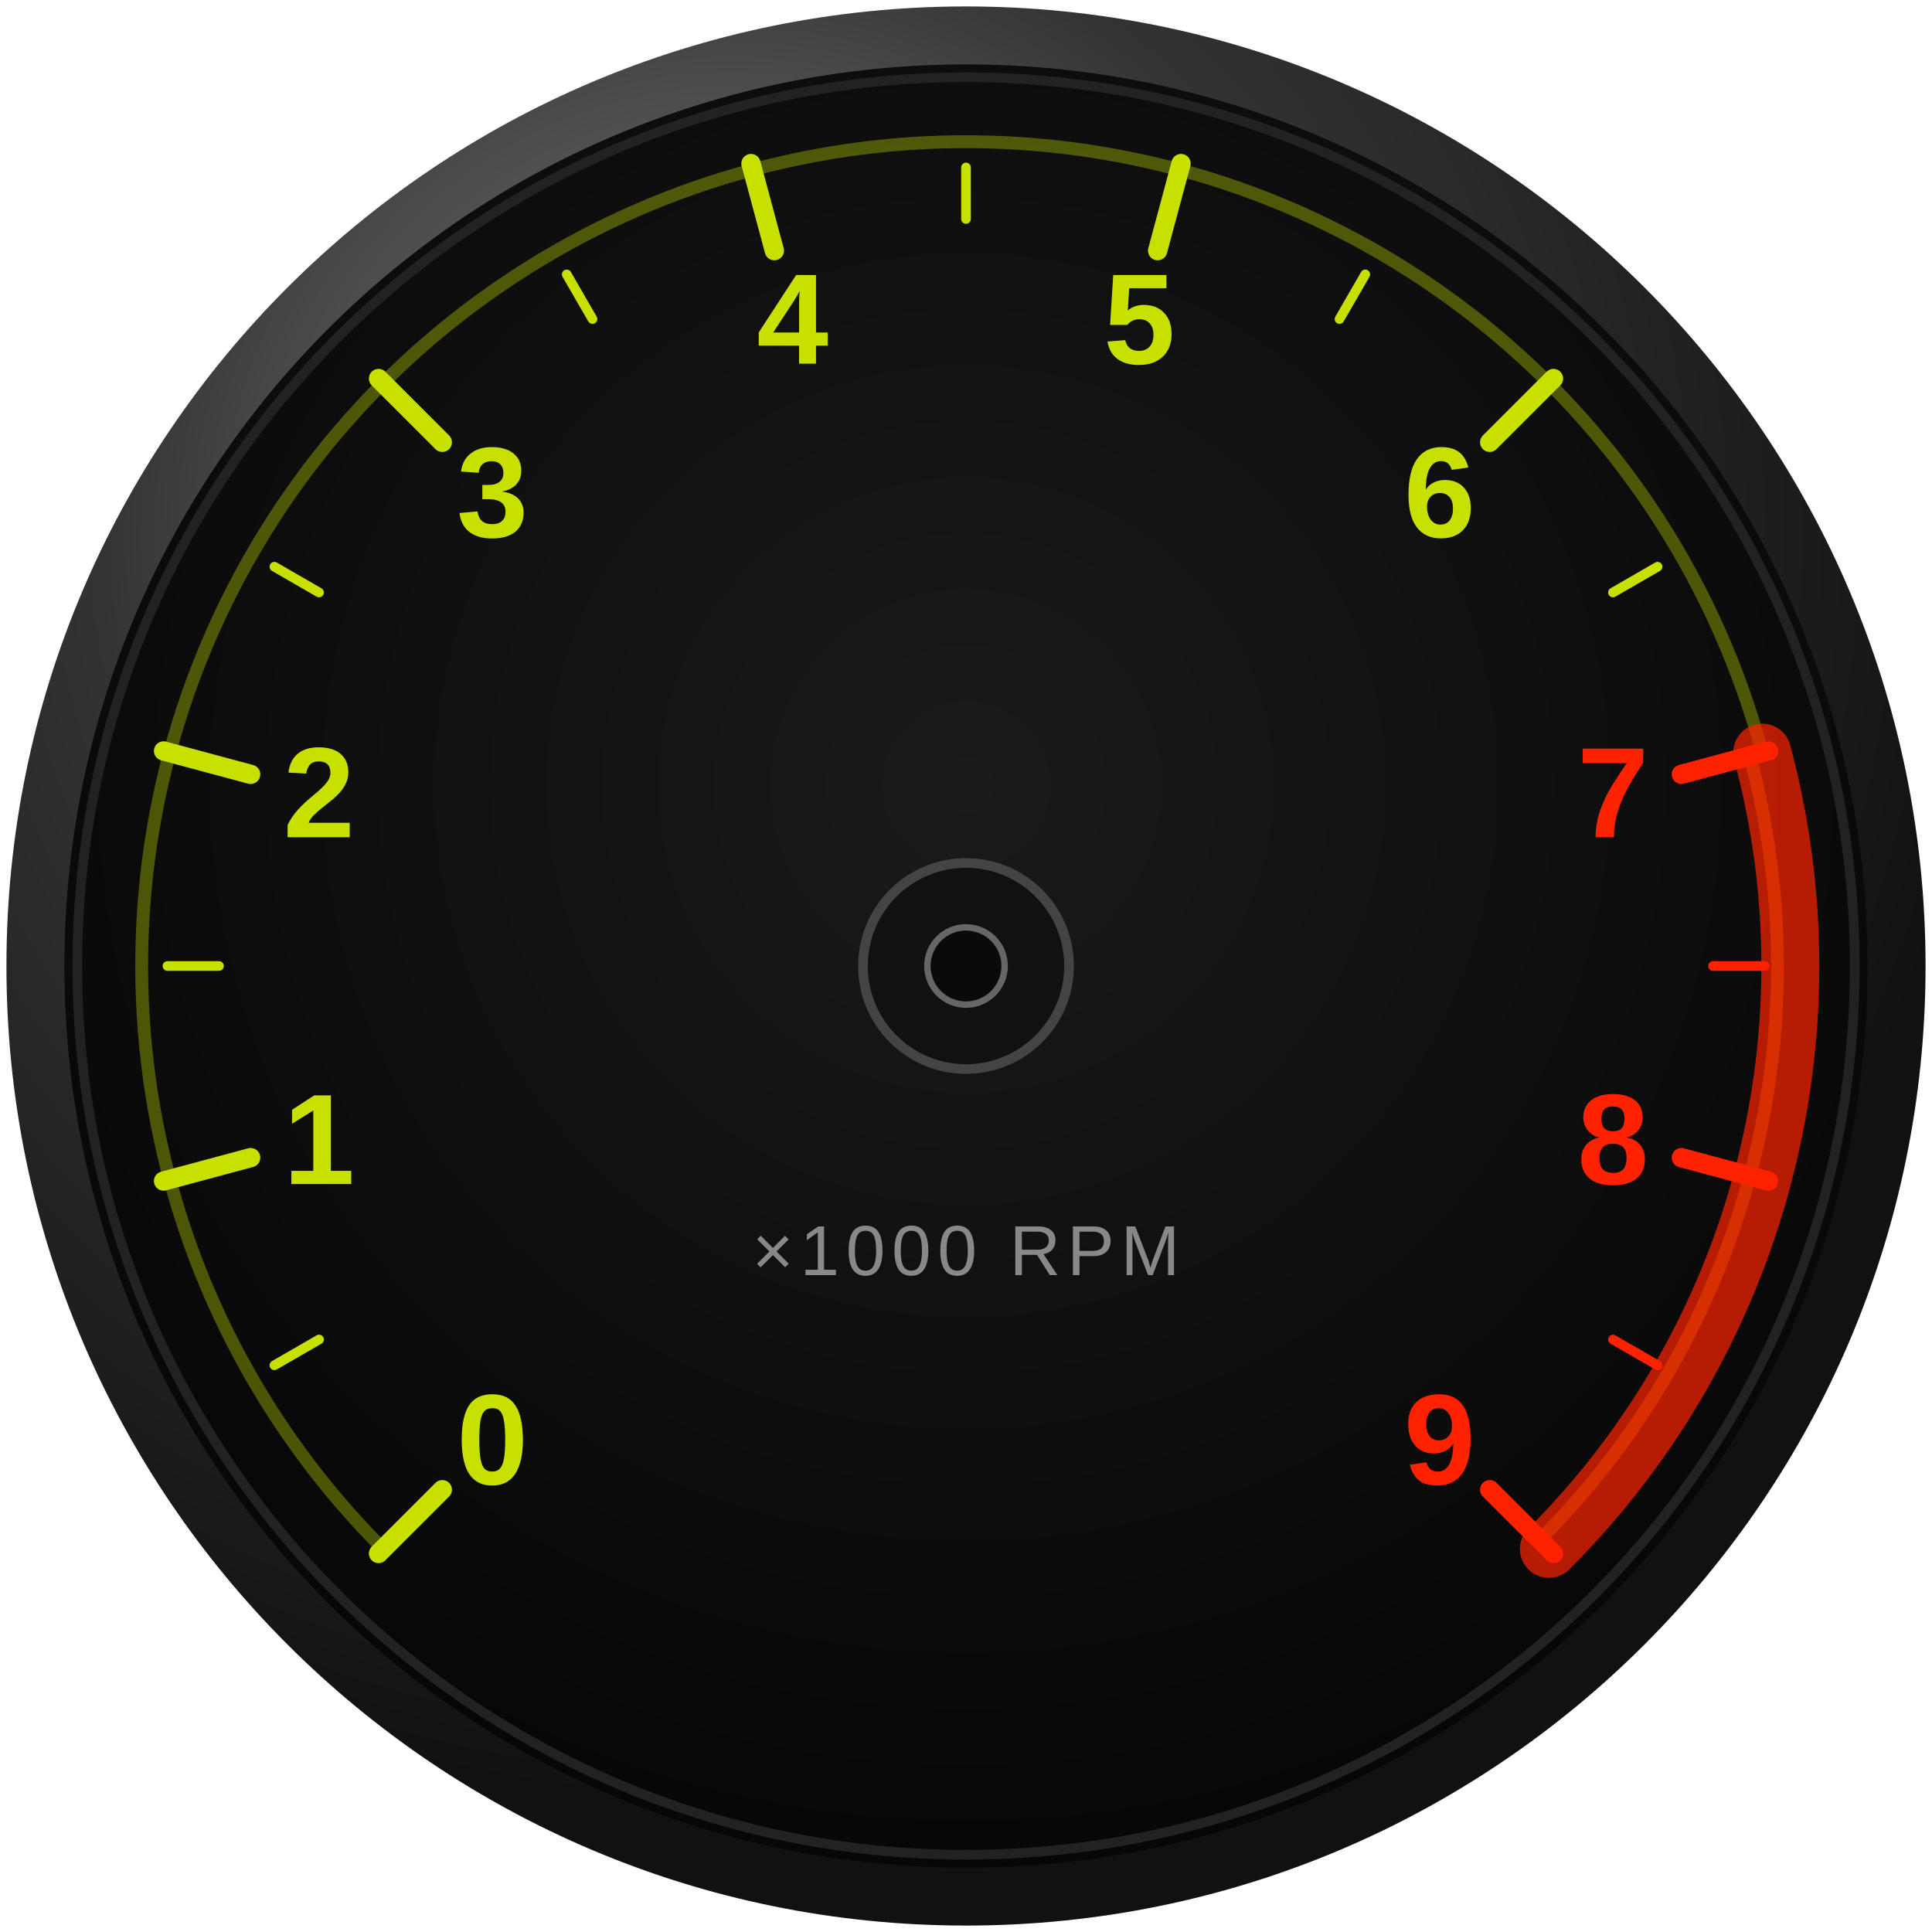
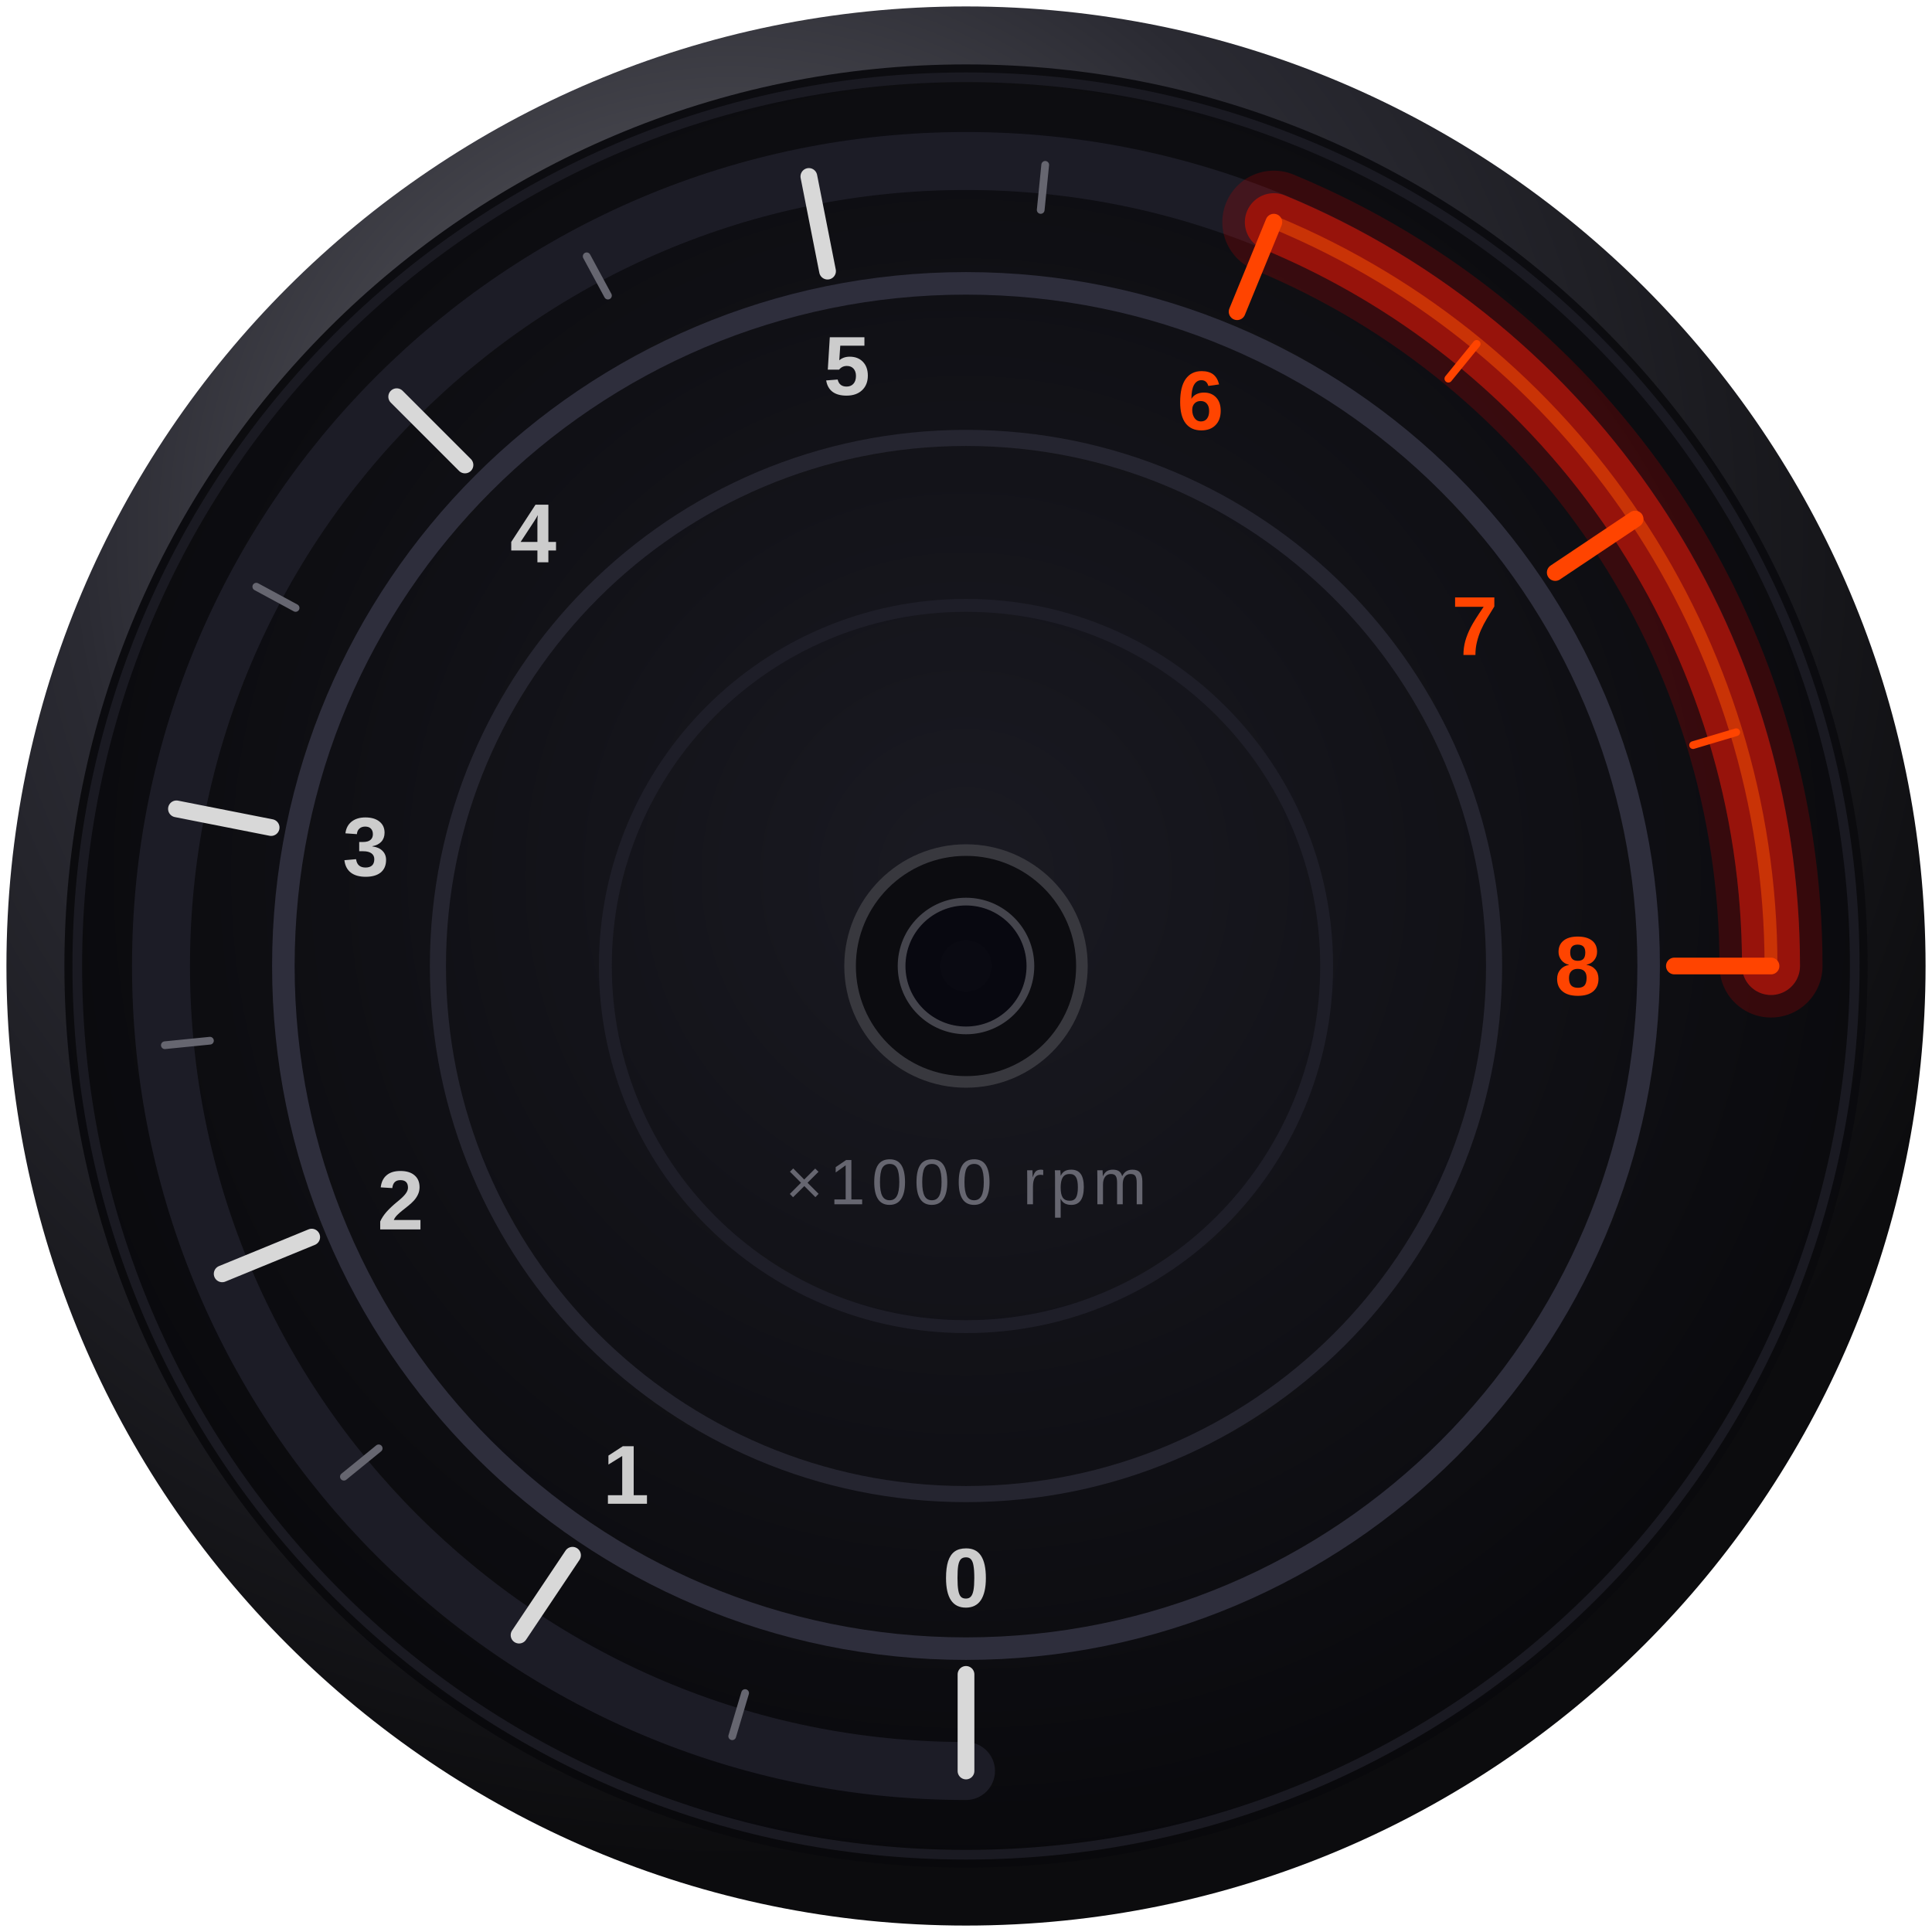
<svg xmlns="http://www.w3.org/2000/svg" width="300" height="300" viewBox="0 0 300 300">
  <defs>
-     <radialGradient id="bgG" cx="50%" cy="40%" r="65%">
-       <stop offset="0%" stop-color="#1a1a1a" />
-       <stop offset="100%" stop-color="#050505" />
+     <radialGradient id="bgG" cx="50%" cy="45%" r="65%">
+       <stop offset="0%" stop-color="#1a1a22" />
+       <stop offset="100%" stop-color="#060608" />
    </radialGradient>
-     <radialGradient id="bzG" cx="38%" cy="28%" r="65%">
-       <stop offset="0%" stop-color="#888" />
-       <stop offset="50%" stop-color="#333" />
-       <stop offset="100%" stop-color="#111" />
+     <radialGradient id="bzG" cx="38%" cy="28%" r="68%">
+       <stop offset="0%" stop-color="#6a6a70" />
+       <stop offset="50%" stop-color="#2a2a32" />
+       <stop offset="100%" stop-color="#0c0c0e" />
    </radialGradient>
  </defs>
  <circle cx="150" cy="150" r="149" fill="url(#bzG)" />
  <circle cx="150" cy="150" r="140" fill="url(#bgG)" />
-   <circle cx="150" cy="150" r="138" fill="none" stroke="#222" stroke-width="1.5" />
-   <path d="M 59.49,240.51 A 128,128 0 1,1 273.64,116.87" fill="none" stroke="#c8e000" stroke-width="2" stroke-linecap="round" opacity="0.35" />
-   <path d="M 273.64,116.87 A 128,128 0 0,1 240.51,240.51" fill="none" stroke="#ff2200" stroke-width="9" stroke-linecap="round" opacity="0.70" />
-   <path d="M 271.71,117.39 A 126,126 0 0,1 239.10,239.10" fill="none" stroke="#ff4400" stroke-width="2" stroke-linecap="round" opacity="0.45" />
-   <line x1="58.78" y1="241.22" x2="68.68" y2="231.32" stroke="#c8e000" stroke-width="3" stroke-linecap="round" />
-   <line x1="25.40" y1="183.39" x2="38.92" y2="179.76" stroke="#c8e000" stroke-width="3" stroke-linecap="round" />
-   <line x1="25.40" y1="116.61" x2="38.92" y2="120.24" stroke="#c8e000" stroke-width="3" stroke-linecap="round" />
-   <line x1="58.78" y1="58.78" x2="68.68" y2="68.68" stroke="#c8e000" stroke-width="3" stroke-linecap="round" />
-   <line x1="116.61" y1="25.40" x2="120.24" y2="38.92" stroke="#c8e000" stroke-width="3" stroke-linecap="round" />
-   <line x1="183.39" y1="25.40" x2="179.76" y2="38.92" stroke="#c8e000" stroke-width="3" stroke-linecap="round" />
-   <line x1="241.22" y1="58.78" x2="231.32" y2="68.68" stroke="#c8e000" stroke-width="3" stroke-linecap="round" />
-   <line x1="274.60" y1="116.61" x2="261.08" y2="120.24" stroke="#ff2200" stroke-width="3" stroke-linecap="round" />
-   <line x1="274.60" y1="183.39" x2="261.08" y2="179.76" stroke="#ff2200" stroke-width="3" stroke-linecap="round" />
-   <line x1="241.22" y1="241.22" x2="231.32" y2="231.32" stroke="#ff2200" stroke-width="3" stroke-linecap="round" />
-   <line x1="42.61" y1="212.00" x2="49.54" y2="208.00" stroke="#c8e000" stroke-width="1.5" stroke-linecap="round" />
-   <line x1="26.00" y1="150.00" x2="34.00" y2="150.00" stroke="#c8e000" stroke-width="1.5" stroke-linecap="round" />
-   <line x1="42.61" y1="88.00" x2="49.54" y2="92.00" stroke="#c8e000" stroke-width="1.5" stroke-linecap="round" />
-   <line x1="88.00" y1="42.61" x2="92.00" y2="49.54" stroke="#c8e000" stroke-width="1.5" stroke-linecap="round" />
-   <line x1="150.00" y1="26.00" x2="150.00" y2="34.00" stroke="#c8e000" stroke-width="1.5" stroke-linecap="round" />
-   <line x1="212.00" y1="42.61" x2="208.00" y2="49.54" stroke="#c8e000" stroke-width="1.5" stroke-linecap="round" />
-   <line x1="257.39" y1="88.00" x2="250.46" y2="92.00" stroke="#c8e000" stroke-width="1.5" stroke-linecap="round" />
-   <line x1="274.00" y1="150.00" x2="266.00" y2="150.00" stroke="#ff2200" stroke-width="1.5" stroke-linecap="round" />
-   <line x1="257.39" y1="212.00" x2="250.46" y2="208.00" stroke="#ff2200" stroke-width="1.5" stroke-linecap="round" />
-   <text x="76.46" y="223.54" text-anchor="middle" dominant-baseline="central" fill="#c8e000" font-size="20" font-family="Arial,Helvetica,sans-serif" font-weight="bold">0</text>
-   <text x="49.54" y="176.92" text-anchor="middle" dominant-baseline="central" fill="#c8e000" font-size="20" font-family="Arial,Helvetica,sans-serif" font-weight="bold">1</text>
-   <text x="49.54" y="123.08" text-anchor="middle" dominant-baseline="central" fill="#c8e000" font-size="20" font-family="Arial,Helvetica,sans-serif" font-weight="bold">2</text>
-   <text x="76.46" y="76.46" text-anchor="middle" dominant-baseline="central" fill="#c8e000" font-size="20" font-family="Arial,Helvetica,sans-serif" font-weight="bold">3</text>
-   <text x="123.08" y="49.54" text-anchor="middle" dominant-baseline="central" fill="#c8e000" font-size="20" font-family="Arial,Helvetica,sans-serif" font-weight="bold">4</text>
-   <text x="176.92" y="49.54" text-anchor="middle" dominant-baseline="central" fill="#c8e000" font-size="20" font-family="Arial,Helvetica,sans-serif" font-weight="bold">5</text>
-   <text x="223.54" y="76.46" text-anchor="middle" dominant-baseline="central" fill="#c8e000" font-size="20" font-family="Arial,Helvetica,sans-serif" font-weight="bold">6</text>
-   <text x="250.46" y="123.08" text-anchor="middle" dominant-baseline="central" fill="#ff2200" font-size="20" font-family="Arial,Helvetica,sans-serif" font-weight="bold">7</text>
-   <text x="250.46" y="176.92" text-anchor="middle" dominant-baseline="central" fill="#ff2200" font-size="20" font-family="Arial,Helvetica,sans-serif" font-weight="bold">8</text>
-   <text x="223.54" y="223.54" text-anchor="middle" dominant-baseline="central" fill="#ff2200" font-size="20" font-family="Arial,Helvetica,sans-serif" font-weight="bold">9</text>
-   <text x="150" y="198" text-anchor="middle" fill="#888" font-size="11" font-family="Arial,Helvetica,sans-serif" letter-spacing="1">×1000 RPM</text>
-   <circle cx="150" cy="150" r="16" fill="#111" stroke="#444" stroke-width="1.5" />
-   <circle cx="150" cy="150" r="6" fill="#0a0a0a" stroke="#666" stroke-width="1" />
+   <circle cx="150" cy="150" r="138" fill="none" stroke="#1a1a22" stroke-width="1.5" />
+   <circle cx="150" cy="150" r="106" fill="none" stroke="#2e2e3c" stroke-width="3.5" />
+   <circle cx="150" cy="150" r="82" fill="none" stroke="#252530" stroke-width="2.5" />
+   <circle cx="150" cy="150" r="56" fill="none" stroke="#1e1e28" stroke-width="2" />
+   <path d="M 150,275 A 125,125 0 1,1 275,150" fill="none" stroke="#1c1c26" stroke-width="9" stroke-linecap="round" />
+   <path d="M 197.8,34.5 A 125,125 0 0,1 275,150" fill="none" stroke="#cc0000" stroke-width="16" stroke-linecap="round" opacity="0.22" />
+   <path d="M 197.8,34.5 A 125,125 0 0,1 275,150" fill="none" stroke="#cc1100" stroke-width="9" stroke-linecap="round" opacity="0.62" />
+   <path d="M 197.8,34.5 A 125,125 0 0,1 275,150" fill="none" stroke="#ff5500" stroke-width="2" stroke-linecap="round" opacity="0.48" />
+   <line x1="150.0" y1="275.0" x2="150.0" y2="260.0" stroke="#d8d8d8" stroke-width="2.6" stroke-linecap="round" />
+   <line x1="80.6" y1="253.9" x2="88.9" y2="241.5" stroke="#d8d8d8" stroke-width="2.6" stroke-linecap="round" />
+   <line x1="34.5" y1="197.8" x2="48.4" y2="192.1" stroke="#d8d8d8" stroke-width="2.6" stroke-linecap="round" />
+   <line x1="27.4" y1="125.6" x2="42.1" y2="128.5" stroke="#d8d8d8" stroke-width="2.6" stroke-linecap="round" />
+   <line x1="61.6" y1="61.6" x2="72.2" y2="72.2" stroke="#d8d8d8" stroke-width="2.6" stroke-linecap="round" />
+   <line x1="125.6" y1="27.4" x2="128.5" y2="42.1" stroke="#d8d8d8" stroke-width="2.6" stroke-linecap="round" />
+   <line x1="197.8" y1="34.5" x2="192.1" y2="48.4" stroke="#ff4400" stroke-width="2.6" stroke-linecap="round" />
+   <line x1="253.9" y1="80.6" x2="241.5" y2="88.9" stroke="#ff4400" stroke-width="2.6" stroke-linecap="round" />
+   <line x1="275.0" y1="150.0" x2="260.0" y2="150.0" stroke="#ff4400" stroke-width="2.6" stroke-linecap="round" />
+   <line x1="113.7" y1="269.6" x2="115.7" y2="262.9" stroke="#666670" stroke-width="1.2" stroke-linecap="round" />
+   <line x1="53.4" y1="229.3" x2="58.8" y2="224.9" stroke="#666670" stroke-width="1.2" stroke-linecap="round" />
+   <line x1="25.6" y1="162.3" x2="32.6" y2="161.6" stroke="#666670" stroke-width="1.2" stroke-linecap="round" />
+   <line x1="39.8" y1="91.1" x2="45.9" y2="94.4" stroke="#666670" stroke-width="1.2" stroke-linecap="round" />
+   <line x1="91.1" y1="39.8" x2="94.4" y2="45.9" stroke="#666670" stroke-width="1.2" stroke-linecap="round" />
+   <line x1="162.3" y1="25.6" x2="161.6" y2="32.6" stroke="#666670" stroke-width="1.2" stroke-linecap="round" />
+   <line x1="229.3" y1="53.4" x2="224.9" y2="58.8" stroke="#ff4400" stroke-width="1.2" stroke-linecap="round" />
+   <line x1="269.6" y1="113.7" x2="262.9" y2="115.7" stroke="#ff4400" stroke-width="1.2" stroke-linecap="round" />
+   <text x="150.0" y="245.0" text-anchor="middle" dominant-baseline="central" fill="#cccccc" font-size="13" font-family="Arial,Helvetica,sans-serif" font-weight="bold">0</text>
+   <text x="97.2" y="229.0" text-anchor="middle" dominant-baseline="central" fill="#cccccc" font-size="13" font-family="Arial,Helvetica,sans-serif" font-weight="bold">1</text>
+   <text x="62.2" y="186.4" text-anchor="middle" dominant-baseline="central" fill="#cccccc" font-size="13" font-family="Arial,Helvetica,sans-serif" font-weight="bold">2</text>
+   <text x="56.8" y="131.5" text-anchor="middle" dominant-baseline="central" fill="#cccccc" font-size="13" font-family="Arial,Helvetica,sans-serif" font-weight="bold">3</text>
+   <text x="82.8" y="82.8" text-anchor="middle" dominant-baseline="central" fill="#cccccc" font-size="13" font-family="Arial,Helvetica,sans-serif" font-weight="bold">4</text>
+   <text x="131.5" y="56.8" text-anchor="middle" dominant-baseline="central" fill="#cccccc" font-size="13" font-family="Arial,Helvetica,sans-serif" font-weight="bold">5</text>
+   <text x="186.4" y="62.2" text-anchor="middle" dominant-baseline="central" fill="#ff4400" font-size="13" font-family="Arial,Helvetica,sans-serif" font-weight="bold">6</text>
+   <text x="229.0" y="97.2" text-anchor="middle" dominant-baseline="central" fill="#ff4400" font-size="13" font-family="Arial,Helvetica,sans-serif" font-weight="bold">7</text>
+   <text x="245.0" y="150.0" text-anchor="middle" dominant-baseline="central" fill="#ff4400" font-size="13" font-family="Arial,Helvetica,sans-serif" font-weight="bold">8</text>
+   <text x="150" y="187" text-anchor="middle" fill="#666670" font-size="10" font-family="Arial,Helvetica,sans-serif" letter-spacing="1">×1000 rpm</text>
+   <circle cx="150" cy="150" r="18" fill="#0c0c10" stroke="#38383e" stroke-width="1.8" />
+   <circle cx="150" cy="150" r="10" fill="#080810" stroke="#44444c" stroke-width="1.2" />
+   <circle cx="150" cy="150" r="4" fill="#0a0a12" />
</svg>
